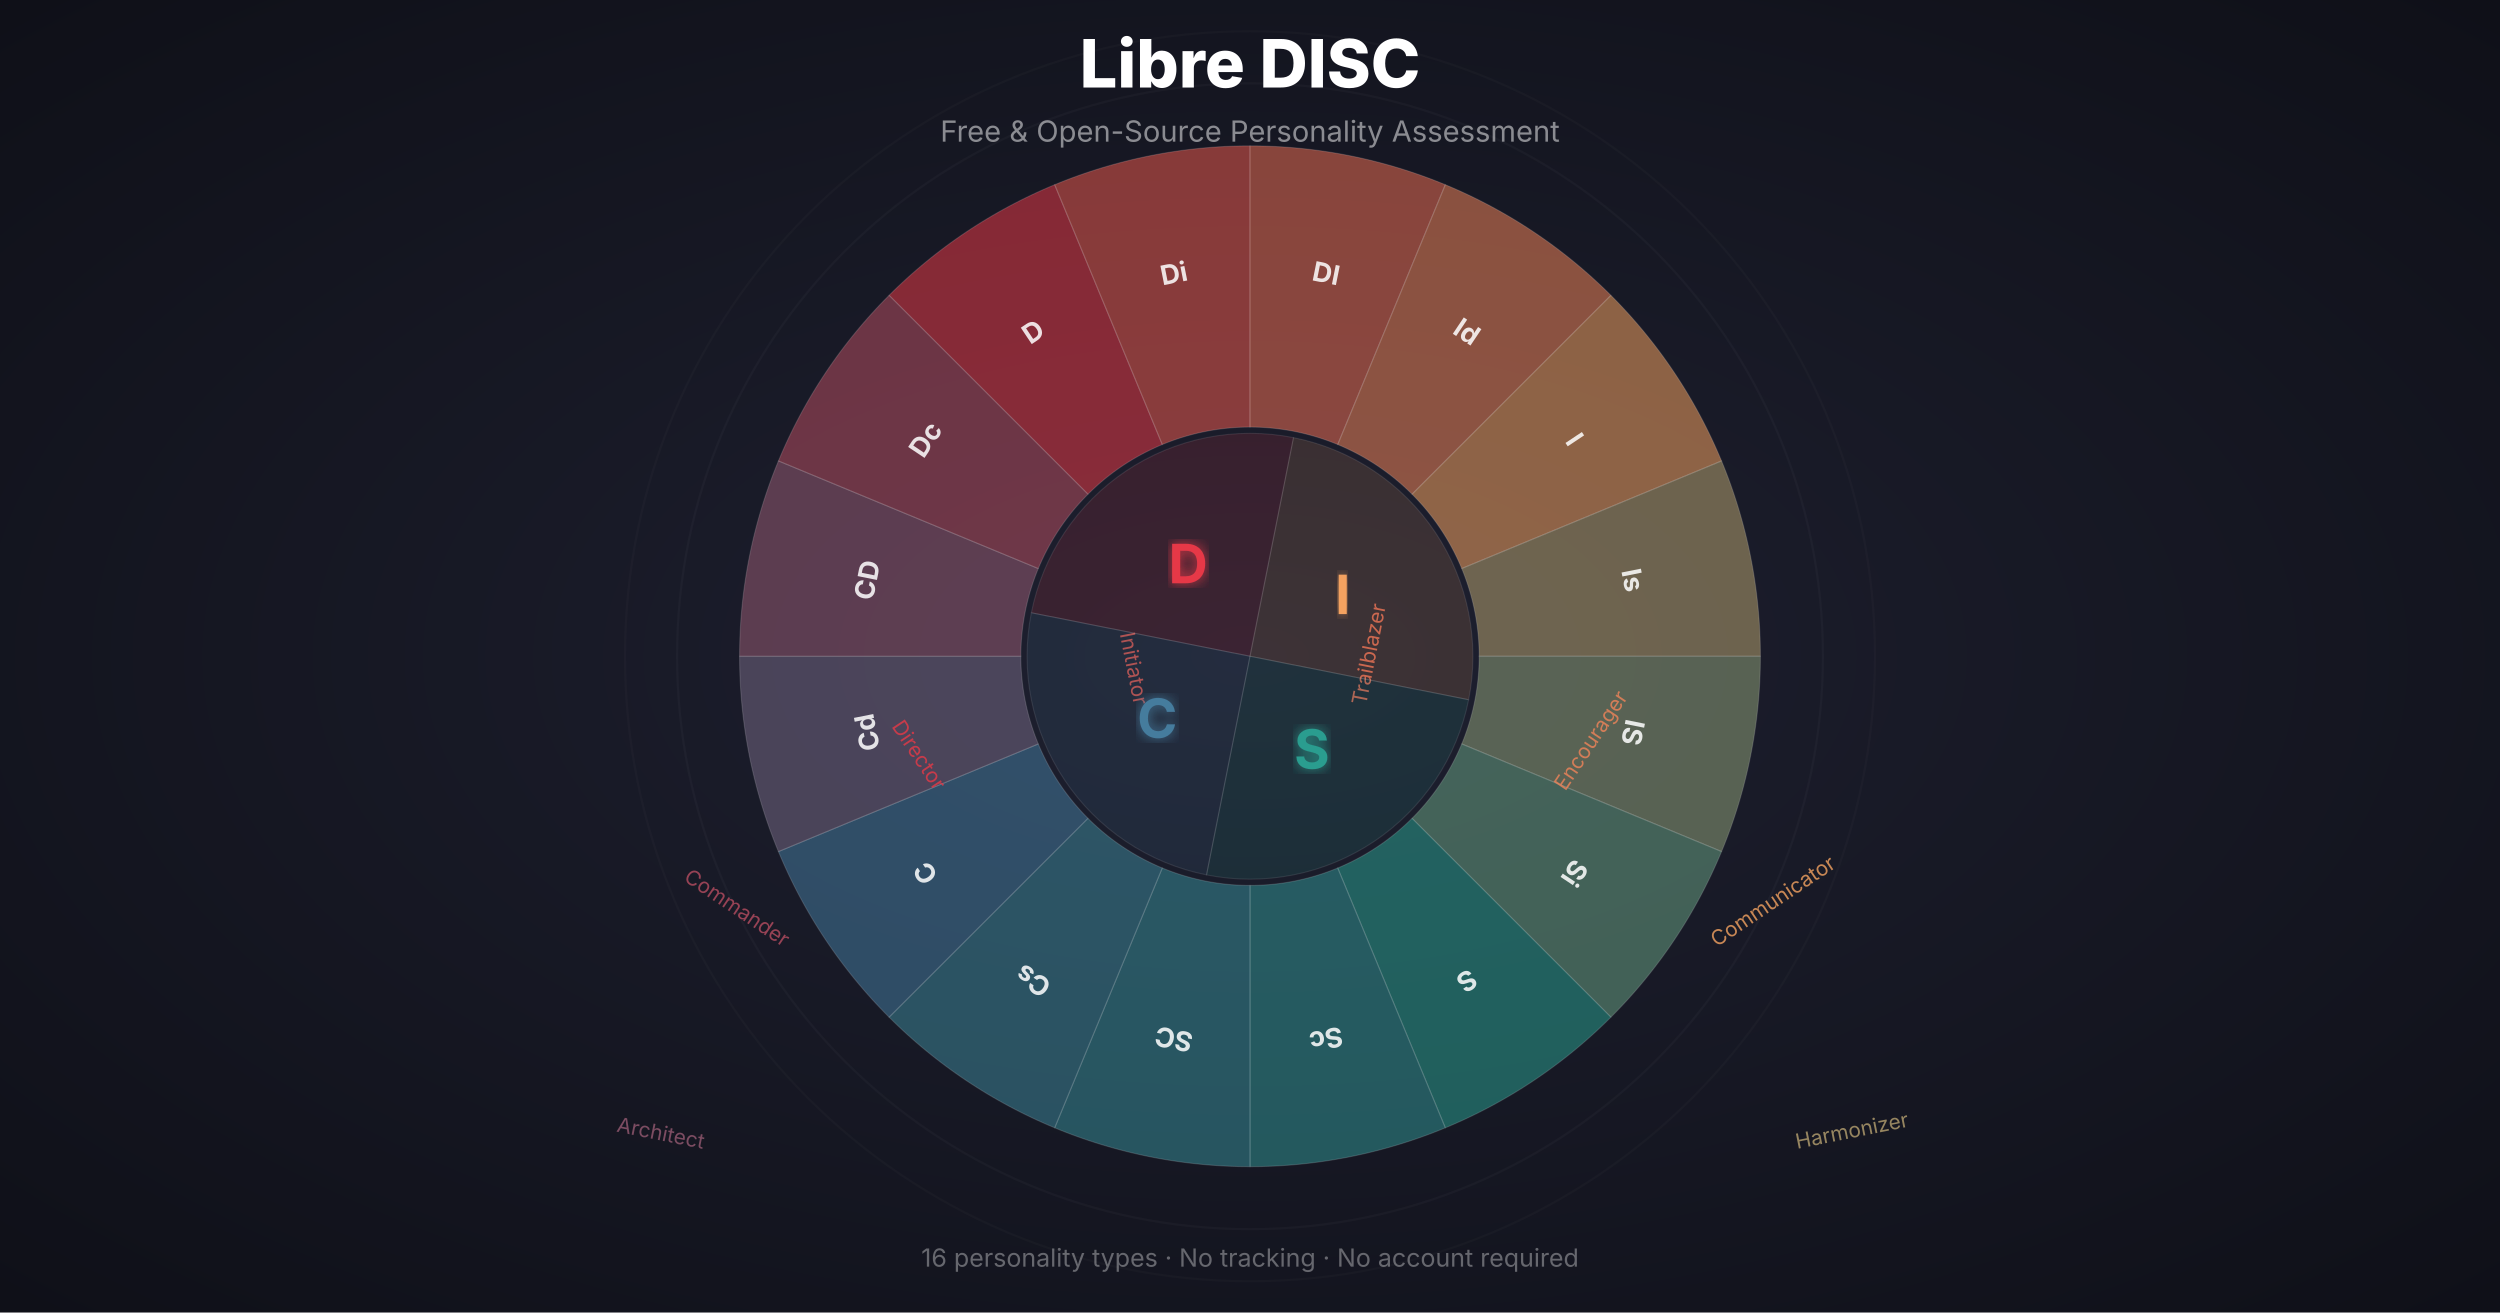
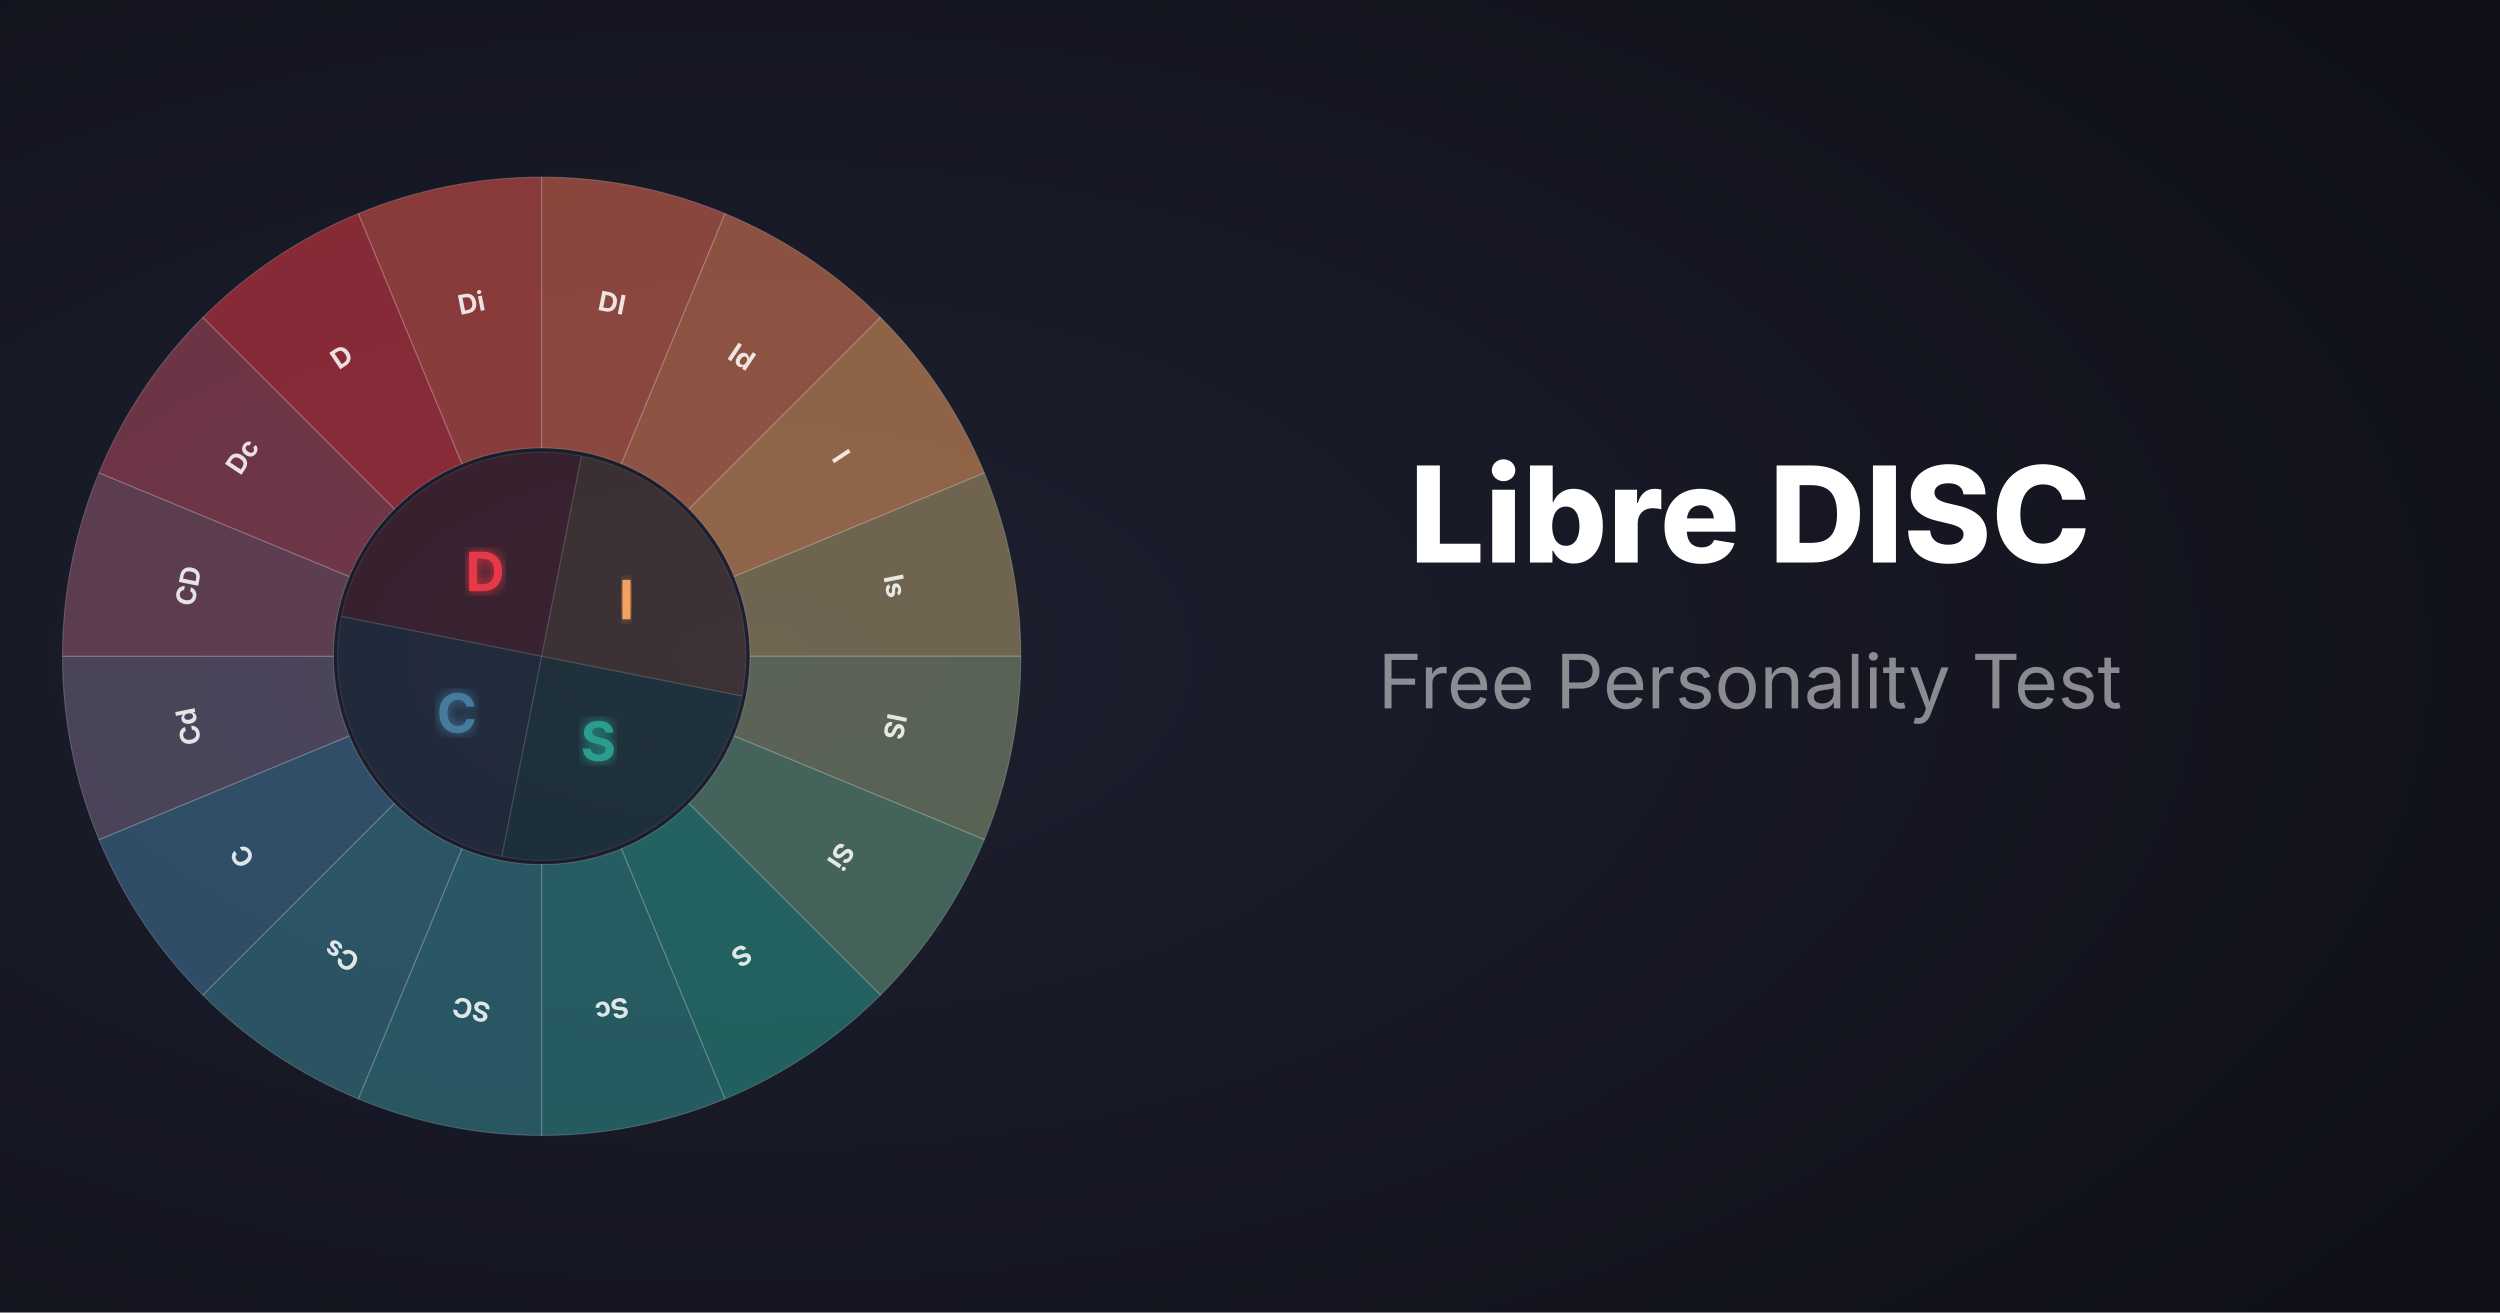
<svg xmlns="http://www.w3.org/2000/svg" viewBox="0 0 1200 630" width="1200" height="630">
  <defs>
-     <radialGradient id="bg-grad" cx="50%" cy="50%" r="70%">
+     <radialGradient id="bg" cx="30%" cy="50%" r="80%">
      <stop offset="0%" stop-color="#1e2030" />
      <stop offset="100%" stop-color="#0f1018" />
    </radialGradient>
    <filter id="glow">
-       <feGaussianBlur stdDeviation="8" result="blur" />
+       <feGaussianBlur stdDeviation="3" result="b" />
      <feMerge>
-         <feMergeNode in="blur" />
-         <feMergeNode in="SourceGraphic" />
-       </feMerge>
-     </filter>
-     <filter id="soft-glow">
-       <feGaussianBlur stdDeviation="3" result="blur" />
-       <feMerge>
-         <feMergeNode in="blur" />
+         <feMergeNode in="b" />
        <feMergeNode in="SourceGraphic" />
      </feMerge>
    </filter>
  </defs>
-   <rect width="1200" height="630" fill="url(#bg-grad)" />
-   <circle cx="600" cy="315" r="275" fill="none" stroke="rgba(255,255,255,0.03)" stroke-width="1" />
-   <circle cx="600" cy="315" r="300" fill="none" stroke="rgba(255,255,255,0.02)" stroke-width="1" />
-   <path d="M426.759,141.759 L428.898,139.646 L431.063,137.559 L433.253,135.5 L435.468,133.467 L437.708,131.462 L439.973,129.484 L442.261,127.534 L444.574,125.612 L446.909,123.719 L449.268,121.855 L451.65,120.02 L454.054,118.214 L456.48,116.438 L458.927,114.692 L461.396,112.976 L463.885,111.29 L466.395,109.635 L468.926,108.011 L471.476,106.418 L474.045,104.856 L476.633,103.327 L479.24,101.829 L481.865,100.363 L484.508,98.929 L487.168,97.528 L489.845,96.16 L492.539,94.825 L495.249,93.523 L497.975,92.254 L500.716,91.019 L503.472,89.817 L506.243,88.65 L557.905,213.373 L556.661,213.897 L555.423,214.437 L554.193,214.992 L552.969,215.561 L551.752,216.146 L550.543,216.745 L549.341,217.36 L548.146,217.989 L546.96,218.632 L545.781,219.29 L544.611,219.963 L543.449,220.65 L542.295,221.351 L541.15,222.066 L540.014,222.795 L538.887,223.538 L537.77,224.295 L536.661,225.066 L535.562,225.85 L534.473,226.647 L533.394,227.458 L532.325,228.282 L531.265,229.119 L530.217,229.969 L529.179,230.832 L528.151,231.707 L527.134,232.595 L526.129,233.495 L525.134,234.408 L524.151,235.333 L523.179,236.27 L522.218,237.218 Z" fill="#E6394688" stroke="rgba(255,255,255,0.15)" stroke-width="0.5" />
-   <path d="M506.243,88.65 L509.027,87.516 L511.826,86.417 L514.637,85.352 L517.462,84.322 L520.299,83.326 L523.148,82.366 L526.009,81.44 L528.88,80.55 L531.763,79.695 L534.655,78.875 L537.558,78.091 L540.47,77.342 L543.391,76.63 L546.32,75.953 L549.258,75.312 L552.203,74.708 L555.155,74.139 L558.114,73.607 L561.08,73.111 L564.051,72.652 L567.028,72.229 L570.009,71.843 L572.996,71.493 L575.986,71.18 L578.98,70.903 L581.977,70.664 L584.976,70.461 L587.978,70.295 L590.982,70.166 L593.987,70.074 L596.993,70.018 L600,70 L600,205 L598.65,205.008 L597.3,205.033 L595.951,205.075 L594.603,205.132 L593.255,205.207 L591.908,205.298 L590.562,205.406 L589.218,205.53 L587.876,205.67 L586.535,205.827 L585.196,206.001 L583.86,206.191 L582.526,206.397 L581.194,206.619 L579.866,206.858 L578.54,207.114 L577.218,207.385 L575.899,207.673 L574.584,207.977 L573.272,208.297 L571.965,208.633 L570.662,208.985 L569.363,209.353 L568.069,209.737 L566.779,210.136 L565.495,210.552 L564.216,210.983 L562.942,211.43 L561.674,211.893 L560.412,212.371 L559.155,212.864 L557.905,213.373 Z" fill="#ea594e88" stroke="rgba(255,255,255,0.15)" stroke-width="0.5" />
-   <path d="M600,70 L603.007,70.018 L606.013,70.074 L609.018,70.166 L612.022,70.295 L615.024,70.461 L618.023,70.664 L621.02,70.903 L624.014,71.18 L627.004,71.493 L629.991,71.843 L632.972,72.229 L635.949,72.652 L638.92,73.111 L641.886,73.607 L644.845,74.139 L647.797,74.708 L650.742,75.312 L653.68,75.953 L656.609,76.63 L659.53,77.342 L662.442,78.091 L665.345,78.875 L668.237,79.695 L671.12,80.55 L673.991,81.44 L676.852,82.366 L679.701,83.326 L682.538,84.322 L685.363,85.352 L688.174,86.417 L690.973,87.516 L693.757,88.65 L642.095,213.373 L640.845,212.864 L639.588,212.371 L638.326,211.893 L637.058,211.43 L635.784,210.983 L634.505,210.552 L633.221,210.136 L631.931,209.737 L630.637,209.353 L629.338,208.985 L628.035,208.633 L626.728,208.297 L625.416,207.977 L624.101,207.673 L622.782,207.385 L621.46,207.114 L620.134,206.858 L618.806,206.619 L617.474,206.397 L616.14,206.191 L614.804,206.001 L613.465,205.827 L612.124,205.67 L610.782,205.53 L609.438,205.406 L608.092,205.298 L606.745,205.207 L605.397,205.132 L604.049,205.075 L602.7,205.033 L601.35,205.008 L600,205 Z" fill="#ed6e5488" stroke="rgba(255,255,255,0.15)" stroke-width="0.5" />
-   <path d="M693.757,88.65 L696.528,89.817 L699.284,91.019 L702.025,92.254 L704.751,93.523 L707.461,94.825 L710.155,96.16 L712.832,97.528 L715.492,98.929 L718.135,100.363 L720.76,101.829 L723.367,103.327 L725.955,104.856 L728.524,106.418 L731.074,108.011 L733.605,109.635 L736.115,111.29 L738.604,112.976 L741.073,114.692 L743.52,116.438 L745.946,118.214 L748.35,120.02 L750.732,121.855 L753.091,123.719 L755.426,125.612 L757.739,127.534 L760.027,129.484 L762.292,131.462 L764.532,133.467 L766.747,135.5 L768.937,137.559 L771.102,139.646 L773.241,141.759 L677.782,237.218 L676.821,236.27 L675.849,235.333 L674.866,234.408 L673.871,233.495 L672.866,232.595 L671.849,231.707 L670.821,230.832 L669.783,229.969 L668.735,229.119 L667.675,228.282 L666.606,227.458 L665.527,226.647 L664.438,225.85 L663.339,225.066 L662.23,224.295 L661.113,223.538 L659.986,222.795 L658.85,222.066 L657.705,221.351 L656.551,220.65 L655.389,219.963 L654.219,219.29 L653.04,218.632 L651.854,217.989 L650.659,217.36 L649.457,216.745 L648.248,216.146 L647.031,215.561 L645.807,214.992 L644.577,214.437 L643.339,213.897 L642.095,213.373 Z" fill="#f0835988" stroke="rgba(255,255,255,0.15)" stroke-width="0.5" />
-   <path d="M773.241,141.759 L775.354,143.898 L777.441,146.063 L779.5,148.253 L781.533,150.468 L783.538,152.708 L785.516,154.973 L787.466,157.261 L789.388,159.574 L791.281,161.909 L793.145,164.268 L794.98,166.65 L796.786,169.054 L798.562,171.48 L800.308,173.927 L802.024,176.396 L803.71,178.885 L805.365,181.395 L806.989,183.926 L808.582,186.476 L810.144,189.045 L811.673,191.633 L813.171,194.24 L814.637,196.865 L816.071,199.508 L817.472,202.168 L818.84,204.845 L820.175,207.539 L821.477,210.249 L822.746,212.975 L823.981,215.716 L825.183,218.472 L826.35,221.243 L701.627,272.905 L701.103,271.661 L700.563,270.423 L700.008,269.193 L699.439,267.969 L698.854,266.752 L698.255,265.543 L697.64,264.341 L697.011,263.146 L696.368,261.96 L695.71,260.781 L695.037,259.611 L694.35,258.449 L693.649,257.295 L692.934,256.15 L692.205,255.014 L691.462,253.887 L690.705,252.77 L689.934,251.661 L689.15,250.562 L688.353,249.473 L687.542,248.394 L686.718,247.325 L685.881,246.265 L685.031,245.217 L684.168,244.179 L683.293,243.151 L682.405,242.134 L681.505,241.129 L680.592,240.134 L679.667,239.151 L678.73,238.179 L677.782,237.218 Z" fill="#F4A26188" stroke="rgba(255,255,255,0.15)" stroke-width="0.5" />
-   <path d="M826.35,221.243 L827.484,224.027 L828.583,226.826 L829.648,229.637 L830.678,232.462 L831.674,235.299 L832.634,238.148 L833.56,241.009 L834.45,243.88 L835.305,246.763 L836.125,249.655 L836.909,252.558 L837.658,255.47 L838.37,258.391 L839.047,261.32 L839.688,264.258 L840.292,267.203 L840.861,270.155 L841.393,273.114 L841.889,276.08 L842.348,279.051 L842.771,282.028 L843.157,285.009 L843.507,287.996 L843.82,290.986 L844.097,293.98 L844.336,296.977 L844.539,299.976 L844.705,302.978 L844.834,305.982 L844.926,308.987 L844.982,311.993 L845,315 L710,315 L709.992,313.65 L709.967,312.3 L709.925,310.951 L709.868,309.603 L709.793,308.255 L709.702,306.908 L709.594,305.562 L709.47,304.218 L709.33,302.876 L709.173,301.535 L708.999,300.196 L708.809,298.86 L708.603,297.526 L708.381,296.194 L708.142,294.866 L707.886,293.54 L707.615,292.218 L707.327,290.899 L707.023,289.584 L706.703,288.272 L706.367,286.965 L706.015,285.662 L705.647,284.363 L705.263,283.069 L704.864,281.779 L704.448,280.495 L704.017,279.216 L703.57,277.942 L703.107,276.674 L702.629,275.412 L702.136,274.155 L701.627,272.905 Z" fill="#b7a16f88" stroke="rgba(255,255,255,0.15)" stroke-width="0.5" />
-   <path d="M845,315 L844.982,318.007 L844.926,321.013 L844.834,324.018 L844.705,327.022 L844.539,330.024 L844.336,333.023 L844.097,336.02 L843.82,339.014 L843.507,342.004 L843.157,344.991 L842.771,347.972 L842.348,350.949 L841.889,353.92 L841.393,356.886 L840.861,359.845 L840.292,362.797 L839.688,365.742 L839.047,368.68 L838.37,371.609 L837.658,374.53 L836.909,377.442 L836.125,380.345 L835.305,383.237 L834.45,386.12 L833.56,388.991 L832.634,391.852 L831.674,394.701 L830.678,397.538 L829.648,400.363 L828.583,403.174 L827.484,405.973 L826.35,408.757 L701.627,357.095 L702.136,355.845 L702.629,354.588 L703.107,353.326 L703.57,352.058 L704.017,350.784 L704.448,349.505 L704.864,348.221 L705.263,346.931 L705.647,345.637 L706.015,344.338 L706.367,343.035 L706.703,341.728 L707.023,340.416 L707.327,339.101 L707.615,337.782 L707.886,336.46 L708.142,335.134 L708.381,333.806 L708.603,332.474 L708.809,331.14 L708.999,329.804 L709.173,328.465 L709.33,327.124 L709.47,325.782 L709.594,324.438 L709.702,323.092 L709.793,321.745 L709.868,320.397 L709.925,319.049 L709.967,317.7 L709.992,316.35 L710,315 Z" fill="#8fa07888" stroke="rgba(255,255,255,0.15)" stroke-width="0.5" />
-   <path d="M826.35,408.757 L825.183,411.528 L823.981,414.284 L822.746,417.025 L821.477,419.751 L820.175,422.461 L818.84,425.155 L817.472,427.832 L816.071,430.492 L814.637,433.135 L813.171,435.76 L811.673,438.367 L810.144,440.955 L808.582,443.524 L806.989,446.074 L805.365,448.605 L803.71,451.115 L802.024,453.604 L800.308,456.073 L798.562,458.52 L796.786,460.946 L794.98,463.35 L793.145,465.732 L791.281,468.091 L789.388,470.426 L787.466,472.739 L785.516,475.027 L783.538,477.292 L781.533,479.532 L779.5,481.747 L777.441,483.937 L775.354,486.102 L773.241,488.241 L677.782,392.782 L678.73,391.821 L679.667,390.849 L680.592,389.866 L681.505,388.871 L682.405,387.866 L683.293,386.849 L684.168,385.821 L685.031,384.783 L685.881,383.735 L686.718,382.675 L687.542,381.606 L688.353,380.527 L689.15,379.438 L689.934,378.339 L690.705,377.23 L691.462,376.113 L692.205,374.986 L692.934,373.85 L693.649,372.705 L694.35,371.551 L695.037,370.389 L695.71,369.219 L696.368,368.04 L697.011,366.854 L697.64,365.659 L698.255,364.457 L698.854,363.248 L699.439,362.031 L700.008,360.807 L700.563,359.577 L701.103,358.339 L701.627,357.095 Z" fill="#679f8188" stroke="rgba(255,255,255,0.15)" stroke-width="0.5" />
-   <path d="M773.241,488.241 L771.102,490.354 L768.937,492.441 L766.747,494.5 L764.532,496.533 L762.292,498.538 L760.027,500.516 L757.739,502.466 L755.426,504.388 L753.091,506.281 L750.732,508.145 L748.35,509.98 L745.946,511.786 L743.52,513.562 L741.073,515.308 L738.604,517.024 L736.115,518.71 L733.605,520.365 L731.074,521.989 L728.524,523.582 L725.955,525.144 L723.367,526.673 L720.76,528.171 L718.135,529.637 L715.492,531.071 L712.832,532.472 L710.155,533.84 L707.461,535.175 L704.751,536.477 L702.025,537.746 L699.284,538.981 L696.528,540.183 L693.757,541.35 L642.095,416.627 L643.339,416.103 L644.577,415.563 L645.807,415.008 L647.031,414.439 L648.248,413.854 L649.457,413.255 L650.659,412.64 L651.854,412.011 L653.04,411.368 L654.219,410.71 L655.389,410.037 L656.551,409.35 L657.705,408.649 L658.85,407.934 L659.986,407.205 L661.113,406.462 L662.23,405.705 L663.339,404.934 L664.438,404.15 L665.527,403.353 L666.606,402.542 L667.675,401.718 L668.735,400.881 L669.783,400.031 L670.821,399.168 L671.849,398.293 L672.866,397.405 L673.871,396.505 L674.866,395.592 L675.849,394.667 L676.821,393.73 L677.782,392.782 Z" fill="#2A9D8F88" stroke="rgba(255,255,255,0.15)" stroke-width="0.5" />
-   <path d="M693.757,541.35 L690.973,542.484 L688.174,543.583 L685.363,544.648 L682.538,545.678 L679.701,546.674 L676.852,547.634 L673.991,548.56 L671.12,549.45 L668.237,550.305 L665.345,551.125 L662.442,551.909 L659.53,552.658 L656.609,553.37 L653.68,554.047 L650.742,554.688 L647.797,555.292 L644.845,555.861 L641.886,556.393 L638.92,556.889 L635.949,557.348 L632.972,557.771 L629.991,558.157 L627.004,558.507 L624.014,558.82 L621.02,559.097 L618.023,559.336 L615.024,559.539 L612.022,559.705 L609.018,559.834 L606.013,559.926 L603.007,559.982 L600,560 L600,425 L601.35,424.992 L602.7,424.967 L604.049,424.925 L605.397,424.868 L606.745,424.793 L608.092,424.702 L609.438,424.594 L610.782,424.47 L612.124,424.33 L613.465,424.173 L614.804,423.999 L616.14,423.809 L617.474,423.603 L618.806,423.381 L620.134,423.142 L621.46,422.886 L622.782,422.615 L624.101,422.327 L625.416,422.023 L626.728,421.703 L628.035,421.367 L629.338,421.015 L630.637,420.647 L631.931,420.263 L633.221,419.864 L634.505,419.448 L635.784,419.017 L637.058,418.57 L638.326,418.107 L639.588,417.629 L640.845,417.136 L642.095,416.627 Z" fill="#32939388" stroke="rgba(255,255,255,0.15)" stroke-width="0.5" />
-   <path d="M600,560 L596.993,559.982 L593.987,559.926 L590.982,559.834 L587.978,559.705 L584.976,559.539 L581.977,559.336 L578.98,559.097 L575.986,558.82 L572.996,558.507 L570.009,558.157 L567.028,557.771 L564.051,557.348 L561.08,556.889 L558.114,556.393 L555.155,555.861 L552.203,555.292 L549.258,554.688 L546.32,554.047 L543.391,553.37 L540.47,552.658 L537.558,551.909 L534.655,551.125 L531.763,550.305 L528.88,549.45 L526.009,548.56 L523.148,547.634 L520.299,546.674 L517.462,545.678 L514.637,544.648 L511.826,543.583 L509.027,542.484 L506.243,541.35 L557.905,416.627 L559.155,417.136 L560.412,417.629 L561.674,418.107 L562.942,418.57 L564.216,419.017 L565.495,419.448 L566.779,419.864 L568.069,420.263 L569.363,420.647 L570.662,421.015 L571.965,421.367 L573.272,421.703 L574.584,422.023 L575.899,422.327 L577.218,422.615 L578.54,422.886 L579.866,423.142 L581.194,423.381 L582.526,423.603 L583.86,423.809 L585.196,423.999 L586.535,424.173 L587.876,424.33 L589.218,424.47 L590.562,424.594 L591.908,424.702 L593.255,424.793 L594.603,424.868 L595.951,424.925 L597.3,424.967 L598.65,424.992 L600,425 Z" fill="#388c9688" stroke="rgba(255,255,255,0.15)" stroke-width="0.5" />
-   <path d="M506.243,541.35 L503.472,540.183 L500.716,538.981 L497.975,537.746 L495.249,536.477 L492.539,535.175 L489.845,533.84 L487.168,532.472 L484.508,531.071 L481.865,529.637 L479.24,528.171 L476.633,526.673 L474.045,525.144 L471.476,523.582 L468.926,521.989 L466.395,520.365 L463.885,518.71 L461.396,517.024 L458.927,515.308 L456.48,513.562 L454.054,511.786 L451.65,509.98 L449.268,508.145 L446.909,506.281 L444.574,504.388 L442.261,502.466 L439.973,500.516 L437.708,498.538 L435.468,496.533 L433.253,494.5 L431.063,492.441 L428.898,490.354 L426.759,488.241 L522.218,392.782 L523.179,393.73 L524.151,394.667 L525.134,395.592 L526.129,396.505 L527.134,397.405 L528.151,398.293 L529.179,399.168 L530.217,400.031 L531.265,400.881 L532.325,401.718 L533.394,402.542 L534.473,403.353 L535.562,404.15 L536.661,404.934 L537.77,405.705 L538.887,406.462 L540.014,407.205 L541.15,407.934 L542.295,408.649 L543.449,409.35 L544.611,410.037 L545.781,410.71 L546.96,411.368 L548.146,412.011 L549.341,412.64 L550.543,413.255 L551.752,413.854 L552.969,414.439 L554.193,415.008 L555.423,415.563 L556.661,416.103 L557.905,416.627 Z" fill="#3d859988" stroke="rgba(255,255,255,0.15)" stroke-width="0.5" />
-   <path d="M426.759,488.241 L424.646,486.102 L422.559,483.937 L420.5,481.747 L418.467,479.532 L416.462,477.292 L414.484,475.027 L412.534,472.739 L410.612,470.426 L408.719,468.091 L406.855,465.732 L405.02,463.35 L403.214,460.946 L401.438,458.52 L399.692,456.073 L397.976,453.604 L396.29,451.115 L394.635,448.605 L393.011,446.074 L391.418,443.524 L389.856,440.955 L388.327,438.367 L386.829,435.76 L385.363,433.135 L383.929,430.492 L382.528,427.832 L381.16,425.155 L379.825,422.461 L378.523,419.751 L377.254,417.025 L376.019,414.284 L374.817,411.528 L373.65,408.757 L498.373,357.095 L498.897,358.339 L499.437,359.577 L499.992,360.807 L500.561,362.031 L501.146,363.248 L501.745,364.457 L502.36,365.659 L502.989,366.854 L503.632,368.04 L504.29,369.219 L504.963,370.389 L505.65,371.551 L506.351,372.705 L507.066,373.85 L507.795,374.986 L508.538,376.113 L509.295,377.23 L510.066,378.339 L510.85,379.438 L511.647,380.527 L512.458,381.606 L513.282,382.675 L514.119,383.735 L514.969,384.783 L515.832,385.821 L516.707,386.849 L517.595,387.866 L518.495,388.871 L519.408,389.866 L520.333,390.849 L521.27,391.821 L522.218,392.782 Z" fill="#457B9D88" stroke="rgba(255,255,255,0.15)" stroke-width="0.5" />
-   <path d="M373.65,408.757 L372.516,405.973 L371.417,403.174 L370.352,400.363 L369.322,397.538 L368.326,394.701 L367.366,391.852 L366.44,388.991 L365.55,386.12 L364.695,383.237 L363.875,380.345 L363.091,377.442 L362.342,374.53 L361.63,371.609 L360.953,368.68 L360.312,365.742 L359.708,362.797 L359.139,359.845 L358.607,356.886 L358.111,353.92 L357.652,350.949 L357.229,347.972 L356.843,344.991 L356.493,342.004 L356.18,339.014 L355.903,336.02 L355.664,333.023 L355.461,330.024 L355.295,327.022 L355.166,324.018 L355.074,321.013 L355.018,318.007 L355,315 L490,315 L490.008,316.35 L490.033,317.7 L490.075,319.049 L490.132,320.397 L490.207,321.745 L490.298,323.092 L490.406,324.438 L490.53,325.782 L490.67,327.124 L490.827,328.465 L491.001,329.804 L491.191,331.14 L491.397,332.474 L491.619,333.806 L491.858,335.134 L492.114,336.46 L492.385,337.782 L492.673,339.101 L492.977,340.416 L493.297,341.728 L493.633,343.035 L493.985,344.338 L494.353,345.637 L494.737,346.931 L495.136,348.221 L495.552,349.505 L495.983,350.784 L496.43,352.058 L496.893,353.326 L497.371,354.588 L497.864,355.845 L498.373,357.095 Z" fill="#75678388" stroke="rgba(255,255,255,0.15)" stroke-width="0.5" />
-   <path d="M355,315 L355.018,311.993 L355.074,308.987 L355.166,305.982 L355.295,302.978 L355.461,299.976 L355.664,296.977 L355.903,293.98 L356.18,290.986 L356.493,287.996 L356.843,285.009 L357.229,282.028 L357.652,279.051 L358.111,276.08 L358.607,273.114 L359.139,270.155 L359.708,267.203 L360.312,264.258 L360.953,261.32 L361.63,258.391 L362.342,255.47 L363.091,252.558 L363.875,249.655 L364.695,246.763 L365.55,243.88 L366.44,241.009 L367.366,238.148 L368.326,235.299 L369.322,232.462 L370.352,229.637 L371.417,226.826 L372.516,224.027 L373.65,221.243 L498.373,272.905 L497.864,274.155 L497.371,275.412 L496.893,276.674 L496.43,277.942 L495.983,279.216 L495.552,280.495 L495.136,281.779 L494.737,283.069 L494.353,284.363 L493.985,285.662 L493.633,286.965 L493.297,288.272 L492.977,289.584 L492.673,290.899 L492.385,292.218 L492.114,293.54 L491.858,294.866 L491.619,296.194 L491.397,297.526 L491.191,298.86 L491.001,300.196 L490.827,301.535 L490.67,302.876 L490.53,304.218 L490.406,305.562 L490.298,306.908 L490.207,308.255 L490.132,309.603 L490.075,310.951 L490.033,312.3 L490.008,313.65 L490,315 Z" fill="#965a7288" stroke="rgba(255,255,255,0.15)" stroke-width="0.5" />
-   <path d="M373.65,221.243 L374.817,218.472 L376.019,215.716 L377.254,212.975 L378.523,210.249 L379.825,207.539 L381.16,204.845 L382.528,202.168 L383.929,199.508 L385.363,196.865 L386.829,194.24 L388.327,191.633 L389.856,189.045 L391.418,186.476 L393.011,183.926 L394.635,181.395 L396.29,178.885 L397.976,176.396 L399.692,173.927 L401.438,171.48 L403.214,169.054 L405.02,166.65 L406.855,164.268 L408.719,161.909 L410.612,159.574 L412.534,157.261 L414.484,154.973 L416.462,152.708 L418.467,150.468 L420.5,148.253 L422.559,146.063 L424.646,143.898 L426.759,141.759 L522.218,237.218 L521.27,238.179 L520.333,239.151 L519.408,240.134 L518.495,241.129 L517.595,242.134 L516.707,243.151 L515.832,244.179 L514.969,245.217 L514.119,246.265 L513.282,247.325 L512.458,248.394 L511.647,249.473 L510.85,250.562 L510.066,251.661 L509.295,252.77 L508.538,253.887 L507.795,255.014 L507.066,256.15 L506.351,257.295 L505.65,258.449 L504.963,259.611 L504.29,260.781 L503.632,261.96 L502.989,263.146 L502.36,264.341 L501.745,265.543 L501.146,266.752 L500.561,267.969 L499.992,269.193 L499.437,270.423 L498.897,271.661 L498.373,272.905 Z" fill="#b64d6088" stroke="rgba(255,255,255,0.15)" stroke-width="0.5" />
-   <text x="495.8" y="159.1" text-anchor="middle" dominant-baseline="central" transform="rotate(-33.7,495.8,159.1)" font-family="Inter,system-ui,sans-serif" font-weight="700" font-size="13" fill="rgba(255,255,255,0.85)">D</text>
-   <text x="563.4" y="131.1" text-anchor="middle" dominant-baseline="central" transform="rotate(-11.2,563.4,131.1)" font-family="Inter,system-ui,sans-serif" font-weight="700" font-size="13" fill="rgba(255,255,255,0.85)">Di</text>
-   <text x="636.6" y="131.1" text-anchor="middle" dominant-baseline="central" transform="rotate(11.3,636.6,131.1)" font-family="Inter,system-ui,sans-serif" font-weight="700" font-size="13" fill="rgba(255,255,255,0.85)">DI</text>
-   <text x="704.2" y="159.1" text-anchor="middle" dominant-baseline="central" transform="rotate(33.8,704.2,159.1)" font-family="Inter,system-ui,sans-serif" font-weight="700" font-size="13" fill="rgba(255,255,255,0.85)">Id</text>
-   <text x="755.9" y="210.8" text-anchor="middle" dominant-baseline="central" transform="rotate(56.3,755.9,210.8)" font-family="Inter,system-ui,sans-serif" font-weight="700" font-size="13" fill="rgba(255,255,255,0.85)">I</text>
-   <text x="783.9" y="278.4" text-anchor="middle" dominant-baseline="central" transform="rotate(78.7,783.9,278.4)" font-family="Inter,system-ui,sans-serif" font-weight="700" font-size="13" fill="rgba(255,255,255,0.85)">Is</text>
-   <text x="783.9" y="351.6" text-anchor="middle" dominant-baseline="central" transform="rotate(101.3,783.9,351.6)" font-family="Inter,system-ui,sans-serif" font-weight="700" font-size="13" fill="rgba(255,255,255,0.85)">IS</text>
-   <text x="755.9" y="419.2" text-anchor="middle" dominant-baseline="central" transform="rotate(123.7,755.9,419.2)" font-family="Inter,system-ui,sans-serif" font-weight="700" font-size="13" fill="rgba(255,255,255,0.85)">Si</text>
-   <text x="704.2" y="470.9" text-anchor="middle" dominant-baseline="central" transform="rotate(146.3,704.2,470.9)" font-family="Inter,system-ui,sans-serif" font-weight="700" font-size="13" fill="rgba(255,255,255,0.85)">S</text>
-   <text x="636.6" y="498.9" text-anchor="middle" dominant-baseline="central" transform="rotate(168.8,636.6,498.9)" font-family="Inter,system-ui,sans-serif" font-weight="700" font-size="13" fill="rgba(255,255,255,0.85)">Sc</text>
-   <text x="563.4" y="498.9" text-anchor="middle" dominant-baseline="central" transform="rotate(191.3,563.4,498.9)" font-family="Inter,system-ui,sans-serif" font-weight="700" font-size="13" fill="rgba(255,255,255,0.85)">SC</text>
-   <text x="495.8" y="470.9" text-anchor="middle" dominant-baseline="central" transform="rotate(213.8,495.8,470.9)" font-family="Inter,system-ui,sans-serif" font-weight="700" font-size="13" fill="rgba(255,255,255,0.85)">Cs</text>
-   <text x="444.1" y="419.2" text-anchor="middle" dominant-baseline="central" transform="rotate(236.3,444.1,419.2)" font-family="Inter,system-ui,sans-serif" font-weight="700" font-size="13" fill="rgba(255,255,255,0.85)">C</text>
-   <text x="416.1" y="351.6" text-anchor="middle" dominant-baseline="central" transform="rotate(258.8,416.1,351.6)" font-family="Inter,system-ui,sans-serif" font-weight="700" font-size="13" fill="rgba(255,255,255,0.85)">Cd</text>
-   <text x="416.1" y="278.4" text-anchor="middle" dominant-baseline="central" transform="rotate(281.3,416.1,278.4)" font-family="Inter,system-ui,sans-serif" font-weight="700" font-size="13" fill="rgba(255,255,255,0.85)">CD</text>
-   <text x="444.1" y="210.8" text-anchor="middle" dominant-baseline="central" transform="rotate(303.8,444.1,210.8)" font-family="Inter,system-ui,sans-serif" font-weight="700" font-size="13" fill="rgba(255,255,255,0.85)">Dc</text>
-   <text x="451.7" y="378.0" text-anchor="end" dominant-baseline="central" transform="rotate(56.3,451.7,378.0)" font-family="Inter,system-ui,sans-serif" font-weight="400" font-size="10" fill="#E63946cc">Director</text>
-   <text x="547.9" y="338.1" text-anchor="end" dominant-baseline="central" transform="rotate(78.8,547.9,338.1)" font-family="Inter,system-ui,sans-serif" font-weight="400" font-size="10" fill="#ea594ecc">Initiator</text>
-   <text x="652.1" y="338.1" text-anchor="start" dominant-baseline="central" transform="rotate(-78.8,652.1,338.1)" font-family="Inter,system-ui,sans-serif" font-weight="400" font-size="10" fill="#ed6e54cc">Trailblazer</text>
-   <text x="748.3" y="378.0" text-anchor="start" dominant-baseline="central" transform="rotate(-56.3,748.3,378.0)" font-family="Inter,system-ui,sans-serif" font-weight="400" font-size="10" fill="#f08359cc">Encourager</text>
-   <text x="822.0" y="451.7" text-anchor="start" dominant-baseline="central" transform="rotate(-33.8,822.0,451.7)" font-family="Inter,system-ui,sans-serif" font-weight="400" font-size="10" fill="#F4A261cc">Communicator</text>
-   <text x="861.9" y="547.9" text-anchor="start" dominant-baseline="central" transform="rotate(-11.3,861.9,547.9)" font-family="Inter,system-ui,sans-serif" font-weight="400" font-size="10" fill="#b7a16fcc">Harmonizer</text>
-   <text x="861.9" y="652.1" text-anchor="start" dominant-baseline="central" transform="rotate(11.3,861.9,652.1)" font-family="Inter,system-ui,sans-serif" font-weight="400" font-size="10" fill="#8fa078cc">Counselor</text>
-   <text x="822.0" y="748.3" text-anchor="start" dominant-baseline="central" transform="rotate(33.7,822.0,748.3)" font-family="Inter,system-ui,sans-serif" font-weight="400" font-size="10" fill="#679f81cc">Supporter</text>
-   <text x="748.3" y="822.0" text-anchor="start" dominant-baseline="central" transform="rotate(56.3,748.3,822.0)" font-family="Inter,system-ui,sans-serif" font-weight="400" font-size="10" fill="#2A9D8Fcc">Stabilizer</text>
-   <text x="652.1" y="861.9" text-anchor="start" dominant-baseline="central" transform="rotate(78.7,652.1,861.9)" font-family="Inter,system-ui,sans-serif" font-weight="400" font-size="10" fill="#329393cc">Specialist</text>
-   <text x="547.9" y="861.9" text-anchor="end" dominant-baseline="central" transform="rotate(281.3,547.9,861.9)" font-family="Inter,system-ui,sans-serif" font-weight="400" font-size="10" fill="#388c96cc">Coordinator</text>
-   <text x="451.7" y="822.0" text-anchor="end" dominant-baseline="central" transform="rotate(303.8,451.7,822.0)" font-family="Inter,system-ui,sans-serif" font-weight="400" font-size="10" fill="#3d8599cc">Analyst</text>
-   <text x="378.0" y="748.3" text-anchor="end" dominant-baseline="central" transform="rotate(326.3,378.0,748.3)" font-family="Inter,system-ui,sans-serif" font-weight="400" font-size="10" fill="#457B9Dcc">Thinker</text>
-   <text x="338.1" y="652.1" text-anchor="end" dominant-baseline="central" transform="rotate(348.8,338.1,652.1)" font-family="Inter,system-ui,sans-serif" font-weight="400" font-size="10" fill="#756783cc">Strategist</text>
-   <text x="338.1" y="547.9" text-anchor="end" dominant-baseline="central" transform="rotate(371.3,338.1,547.9)" font-family="Inter,system-ui,sans-serif" font-weight="400" font-size="10" fill="#965a72cc">Architect</text>
-   <text x="378.0" y="451.7" text-anchor="end" dominant-baseline="central" transform="rotate(393.8,378.0,451.7)" font-family="Inter,system-ui,sans-serif" font-weight="400" font-size="10" fill="#b64d60cc">Commander</text>
-   <path d="M600,315 L495.056,294.125 L496.207,289.001 L497.607,283.94 L499.255,278.953 L501.145,274.053 L503.273,269.252 L505.634,264.561 L508.223,259.991 L511.033,255.554 L514.057,251.26 L517.288,247.12 L520.718,243.143 L524.34,239.34 L528.143,235.718 L532.12,232.288 L536.26,229.057 L540.554,226.033 L544.991,223.223 L549.561,220.634 L554.252,218.273 L559.053,216.145 L563.953,214.255 L568.94,212.607 L574.001,211.207 L579.125,210.056 L584.3,209.158 L589.512,208.515 L594.75,208.129 L600,208 L605.25,208.129 L610.488,208.515 L615.7,209.158 L620.875,210.056 Z" fill="#E6394625" stroke="rgba(255,255,255,0.1)" stroke-width="0.5" />
-   <path d="M600,315 L620.875,210.056 L625.999,211.207 L631.06,212.607 L636.047,214.255 L640.947,216.145 L645.748,218.273 L650.439,220.634 L655.009,223.223 L659.446,226.033 L663.74,229.057 L667.88,232.288 L671.857,235.718 L675.66,239.34 L679.282,243.143 L682.712,247.12 L685.943,251.26 L688.967,255.554 L691.777,259.991 L694.366,264.561 L696.727,269.252 L698.855,274.053 L700.745,278.953 L702.393,283.94 L703.793,289.001 L704.944,294.125 L705.842,299.3 L706.485,304.512 L706.871,309.75 L707,315 L706.871,320.25 L706.485,325.488 L705.842,330.7 L704.944,335.875 Z" fill="#F4A26125" stroke="rgba(255,255,255,0.1)" stroke-width="0.5" />
-   <path d="M600,315 L704.944,335.875 L703.793,340.999 L702.393,346.06 L700.745,351.047 L698.855,355.947 L696.727,360.748 L694.366,365.439 L691.777,370.009 L688.967,374.446 L685.943,378.74 L682.712,382.88 L679.282,386.857 L675.66,390.66 L671.857,394.282 L667.88,397.712 L663.74,400.943 L659.446,403.967 L655.009,406.777 L650.439,409.366 L645.748,411.727 L640.947,413.855 L636.047,415.745 L631.06,417.393 L625.999,418.793 L620.875,419.944 L615.7,420.842 L610.488,421.485 L605.25,421.871 L600,422 L594.75,421.871 L589.512,421.485 L584.3,420.842 L579.125,419.944 Z" fill="#2A9D8F25" stroke="rgba(255,255,255,0.1)" stroke-width="0.5" />
-   <path d="M600,315 L579.125,419.944 L574.001,418.793 L568.94,417.393 L563.953,415.745 L559.053,413.855 L554.252,411.727 L549.561,409.366 L544.991,406.777 L540.554,403.967 L536.26,400.943 L532.12,397.712 L528.143,394.282 L524.34,390.66 L520.718,386.857 L517.288,382.88 L514.057,378.74 L511.033,374.446 L508.223,370.009 L505.634,365.439 L503.273,360.748 L501.145,355.947 L499.255,351.047 L497.607,346.06 L496.207,340.999 L495.056,335.875 L494.158,330.7 L493.515,325.488 L493.129,320.25 L493,315 L493.129,309.75 L493.515,304.512 L494.158,299.3 L495.056,294.125 Z" fill="#457B9D25" stroke="rgba(255,255,255,0.1)" stroke-width="0.5" />
-   <text x="570.3" y="270.5" text-anchor="middle" dominant-baseline="central" font-family="Inter,system-ui,sans-serif" font-weight="700" font-size="26" fill="#E63946" filter="url(#soft-glow)">D</text>
-   <text x="644.5" y="285.3" text-anchor="middle" dominant-baseline="central" font-family="Inter,system-ui,sans-serif" font-weight="700" font-size="26" fill="#F4A261" filter="url(#soft-glow)">I</text>
-   <text x="629.7" y="359.5" text-anchor="middle" dominant-baseline="central" font-family="Inter,system-ui,sans-serif" font-weight="700" font-size="26" fill="#2A9D8F" filter="url(#soft-glow)">S</text>
-   <text x="555.5" y="344.7" text-anchor="middle" dominant-baseline="central" font-family="Inter,system-ui,sans-serif" font-weight="700" font-size="26" fill="#457B9D" filter="url(#soft-glow)">C</text>
-   <text x="600" y="42" text-anchor="middle" font-family="Inter,system-ui,sans-serif" font-weight="800" font-size="32" fill="#ffffff">Libre DISC</text>
-   <text x="600" y="68" text-anchor="middle" font-family="Inter,system-ui,sans-serif" font-weight="400" font-size="14" fill="rgba(255,255,255,0.5)">Free &amp; Open-Source Personality Assessment</text>
-   <text x="600" y="608" text-anchor="middle" font-family="Inter,system-ui,sans-serif" font-weight="400" font-size="12" fill="rgba(255,255,255,0.35)">16 personality types · No tracking · No account required</text>
+   <rect width="1200" height="630" fill="url(#bg)" />
+   <path d="M97.365,152.365 A230,230 0 0,1 171.983,102.508 L221.732,222.612 A100,100 0 0,0 189.289,244.289 Z" fill="#E6394688" stroke="rgba(255,255,255,0.2)" stroke-width="0.5" />
+   <text x="163.9" y="171.2" text-anchor="middle" dominant-baseline="central" transform="rotate(-33.7,163.9,171.2)" font-family="Inter,system-ui,sans-serif" font-weight="700" font-size="13" fill="rgba(255,255,255,0.85)">D</text>
+   <path d="M171.983,102.508 A230,230 0 0,1 260,85 L260,215 A100,100 0 0,0 221.732,222.612 Z" fill="#ea594e88" stroke="rgba(255,255,255,0.2)" stroke-width="0.5" />
+   <text x="226.2" y="145.3" text-anchor="middle" dominant-baseline="central" transform="rotate(-11.2,226.2,145.3)" font-family="Inter,system-ui,sans-serif" font-weight="700" font-size="13" fill="rgba(255,255,255,0.85)">Di</text>
+   <path d="M260,85 A230,230 0 0,1 348.017,102.508 L298.268,222.612 A100,100 0 0,0 260,215 Z" fill="#ed6e5488" stroke="rgba(255,255,255,0.2)" stroke-width="0.5" />
+   <text x="293.8" y="145.3" text-anchor="middle" dominant-baseline="central" transform="rotate(11.3,293.8,145.3)" font-family="Inter,system-ui,sans-serif" font-weight="700" font-size="13" fill="rgba(255,255,255,0.85)">DI</text>
+   <path d="M348.017,102.508 A230,230 0 0,1 422.635,152.365 L330.711,244.289 A100,100 0 0,0 298.268,222.612 Z" fill="#f0835988" stroke="rgba(255,255,255,0.2)" stroke-width="0.5" />
+   <text x="356.1" y="171.2" text-anchor="middle" dominant-baseline="central" transform="rotate(33.8,356.1,171.2)" font-family="Inter,system-ui,sans-serif" font-weight="700" font-size="13" fill="rgba(255,255,255,0.85)">Id</text>
+   <path d="M422.635,152.365 A230,230 0 0,1 472.492,226.983 L352.388,276.732 A100,100 0 0,0 330.711,244.289 Z" fill="#F4A26188" stroke="rgba(255,255,255,0.2)" stroke-width="0.5" />
+   <text x="403.8" y="218.9" text-anchor="middle" dominant-baseline="central" transform="rotate(56.3,403.8,218.9)" font-family="Inter,system-ui,sans-serif" font-weight="700" font-size="13" fill="rgba(255,255,255,0.85)">I</text>
+   <path d="M472.492,226.983 A230,230 0 0,1 490,315 L360,315 A100,100 0 0,0 352.388,276.732 Z" fill="#b7a16f88" stroke="rgba(255,255,255,0.2)" stroke-width="0.5" />
+   <text x="429.7" y="281.2" text-anchor="middle" dominant-baseline="central" transform="rotate(78.8,429.7,281.2)" font-family="Inter,system-ui,sans-serif" font-weight="700" font-size="13" fill="rgba(255,255,255,0.85)">Is</text>
+   <path d="M490,315 A230,230 0 0,1 472.492,403.017 L352.388,353.268 A100,100 0 0,0 360,315 Z" fill="#8fa07888" stroke="rgba(255,255,255,0.2)" stroke-width="0.5" />
+   <text x="429.7" y="348.8" text-anchor="middle" dominant-baseline="central" transform="rotate(101.3,429.7,348.8)" font-family="Inter,system-ui,sans-serif" font-weight="700" font-size="13" fill="rgba(255,255,255,0.85)">IS</text>
+   <path d="M472.492,403.017 A230,230 0 0,1 422.635,477.635 L330.711,385.711 A100,100 0 0,0 352.388,353.268 Z" fill="#679f8188" stroke="rgba(255,255,255,0.2)" stroke-width="0.5" />
+   <text x="403.8" y="411.1" text-anchor="middle" dominant-baseline="central" transform="rotate(123.8,403.8,411.1)" font-family="Inter,system-ui,sans-serif" font-weight="700" font-size="13" fill="rgba(255,255,255,0.85)">Si</text>
+   <path d="M422.635,477.635 A230,230 0 0,1 348.017,527.492 L298.268,407.388 A100,100 0 0,0 330.711,385.711 Z" fill="#2A9D8F88" stroke="rgba(255,255,255,0.2)" stroke-width="0.5" />
+   <text x="356.1" y="458.8" text-anchor="middle" dominant-baseline="central" transform="rotate(146.3,356.1,458.8)" font-family="Inter,system-ui,sans-serif" font-weight="700" font-size="13" fill="rgba(255,255,255,0.85)">S</text>
+   <path d="M348.017,527.492 A230,230 0 0,1 260,545 L260,415 A100,100 0 0,0 298.268,407.388 Z" fill="#32939388" stroke="rgba(255,255,255,0.2)" stroke-width="0.5" />
+   <text x="293.8" y="484.7" text-anchor="middle" dominant-baseline="central" transform="rotate(168.8,293.8,484.7)" font-family="Inter,system-ui,sans-serif" font-weight="700" font-size="13" fill="rgba(255,255,255,0.85)">Sc</text>
+   <path d="M260,545 A230,230 0 0,1 171.983,527.492 L221.732,407.388 A100,100 0 0,0 260,415 Z" fill="#388c9688" stroke="rgba(255,255,255,0.2)" stroke-width="0.5" />
+   <text x="226.2" y="484.7" text-anchor="middle" dominant-baseline="central" transform="rotate(191.3,226.2,484.7)" font-family="Inter,system-ui,sans-serif" font-weight="700" font-size="13" fill="rgba(255,255,255,0.85)">SC</text>
+   <path d="M171.983,527.492 A230,230 0 0,1 97.365,477.635 L189.289,385.711 A100,100 0 0,0 221.732,407.388 Z" fill="#3d859988" stroke="rgba(255,255,255,0.2)" stroke-width="0.5" />
+   <text x="163.9" y="458.8" text-anchor="middle" dominant-baseline="central" transform="rotate(213.8,163.9,458.8)" font-family="Inter,system-ui,sans-serif" font-weight="700" font-size="13" fill="rgba(255,255,255,0.85)">Cs</text>
+   <path d="M97.365,477.635 A230,230 0 0,1 47.508,403.017 L167.612,353.268 A100,100 0 0,0 189.289,385.711 Z" fill="#457B9D88" stroke="rgba(255,255,255,0.2)" stroke-width="0.5" />
+   <text x="116.2" y="411.1" text-anchor="middle" dominant-baseline="central" transform="rotate(236.3,116.2,411.1)" font-family="Inter,system-ui,sans-serif" font-weight="700" font-size="13" fill="rgba(255,255,255,0.85)">C</text>
+   <path d="M47.508,403.017 A230,230 0 0,1 30,315 L160,315 A100,100 0 0,0 167.612,353.268 Z" fill="#75678388" stroke="rgba(255,255,255,0.2)" stroke-width="0.5" />
+   <text x="90.3" y="348.8" text-anchor="middle" dominant-baseline="central" transform="rotate(258.8,90.3,348.8)" font-family="Inter,system-ui,sans-serif" font-weight="700" font-size="13" fill="rgba(255,255,255,0.85)">Cd</text>
+   <path d="M30,315 A230,230 0 0,1 47.508,226.983 L167.612,276.732 A100,100 0 0,0 160,315 Z" fill="#965a7288" stroke="rgba(255,255,255,0.2)" stroke-width="0.5" />
+   <text x="90.3" y="281.2" text-anchor="middle" dominant-baseline="central" transform="rotate(281.3,90.3,281.2)" font-family="Inter,system-ui,sans-serif" font-weight="700" font-size="13" fill="rgba(255,255,255,0.85)">CD</text>
+   <path d="M47.508,226.983 A230,230 0 0,1 97.365,152.365 L189.289,244.289 A100,100 0 0,0 167.612,276.732 Z" fill="#b64d6088" stroke="rgba(255,255,255,0.2)" stroke-width="0.5" />
+   <text x="116.2" y="218.9" text-anchor="middle" dominant-baseline="central" transform="rotate(303.8,116.2,218.9)" font-family="Inter,system-ui,sans-serif" font-weight="700" font-size="13" fill="rgba(255,255,255,0.85)">Dc</text>
+   <path d="M260,315 L163.883,295.881 A98,98 0 0,1 279.119,218.883 Z" fill="#E6394625" stroke="rgba(255,255,255,0.1)" stroke-width="0.5" />
+   <text x="232.8" y="274.3" text-anchor="middle" dominant-baseline="central" font-family="Inter,system-ui,sans-serif" font-weight="700" font-size="26" fill="#E63946" filter="url(#glow)">D</text>
+   <path d="M260,315 L279.119,218.883 A98,98 0 0,1 356.117,334.119 Z" fill="#F4A26125" stroke="rgba(255,255,255,0.1)" stroke-width="0.5" />
+   <text x="300.7" y="287.8" text-anchor="middle" dominant-baseline="central" font-family="Inter,system-ui,sans-serif" font-weight="700" font-size="26" fill="#F4A261" filter="url(#glow)">I</text>
+   <path d="M260,315 L356.117,334.119 A98,98 0 0,1 240.881,411.117 Z" fill="#2A9D8F25" stroke="rgba(255,255,255,0.1)" stroke-width="0.5" />
+   <text x="287.2" y="355.7" text-anchor="middle" dominant-baseline="central" font-family="Inter,system-ui,sans-serif" font-weight="700" font-size="26" fill="#2A9D8F" filter="url(#glow)">S</text>
+   <path d="M260,315 L240.881,411.117 A98,98 0 0,1 163.883,295.881 Z" fill="#457B9D25" stroke="rgba(255,255,255,0.1)" stroke-width="0.5" />
+   <text x="219.3" y="342.2" text-anchor="middle" dominant-baseline="central" font-family="Inter,system-ui,sans-serif" font-weight="700" font-size="26" fill="#457B9D" filter="url(#glow)">C</text>
+   <text x="840" y="270" text-anchor="middle" font-family="Inter,system-ui,sans-serif" font-weight="800" font-size="64" fill="#ffffff">Libre DISC</text>
+   <text x="840" y="340" text-anchor="middle" font-family="Inter,system-ui,sans-serif" font-weight="400" font-size="36" fill="rgba(255,255,255,0.5)">Free Personality Test</text>
</svg>
